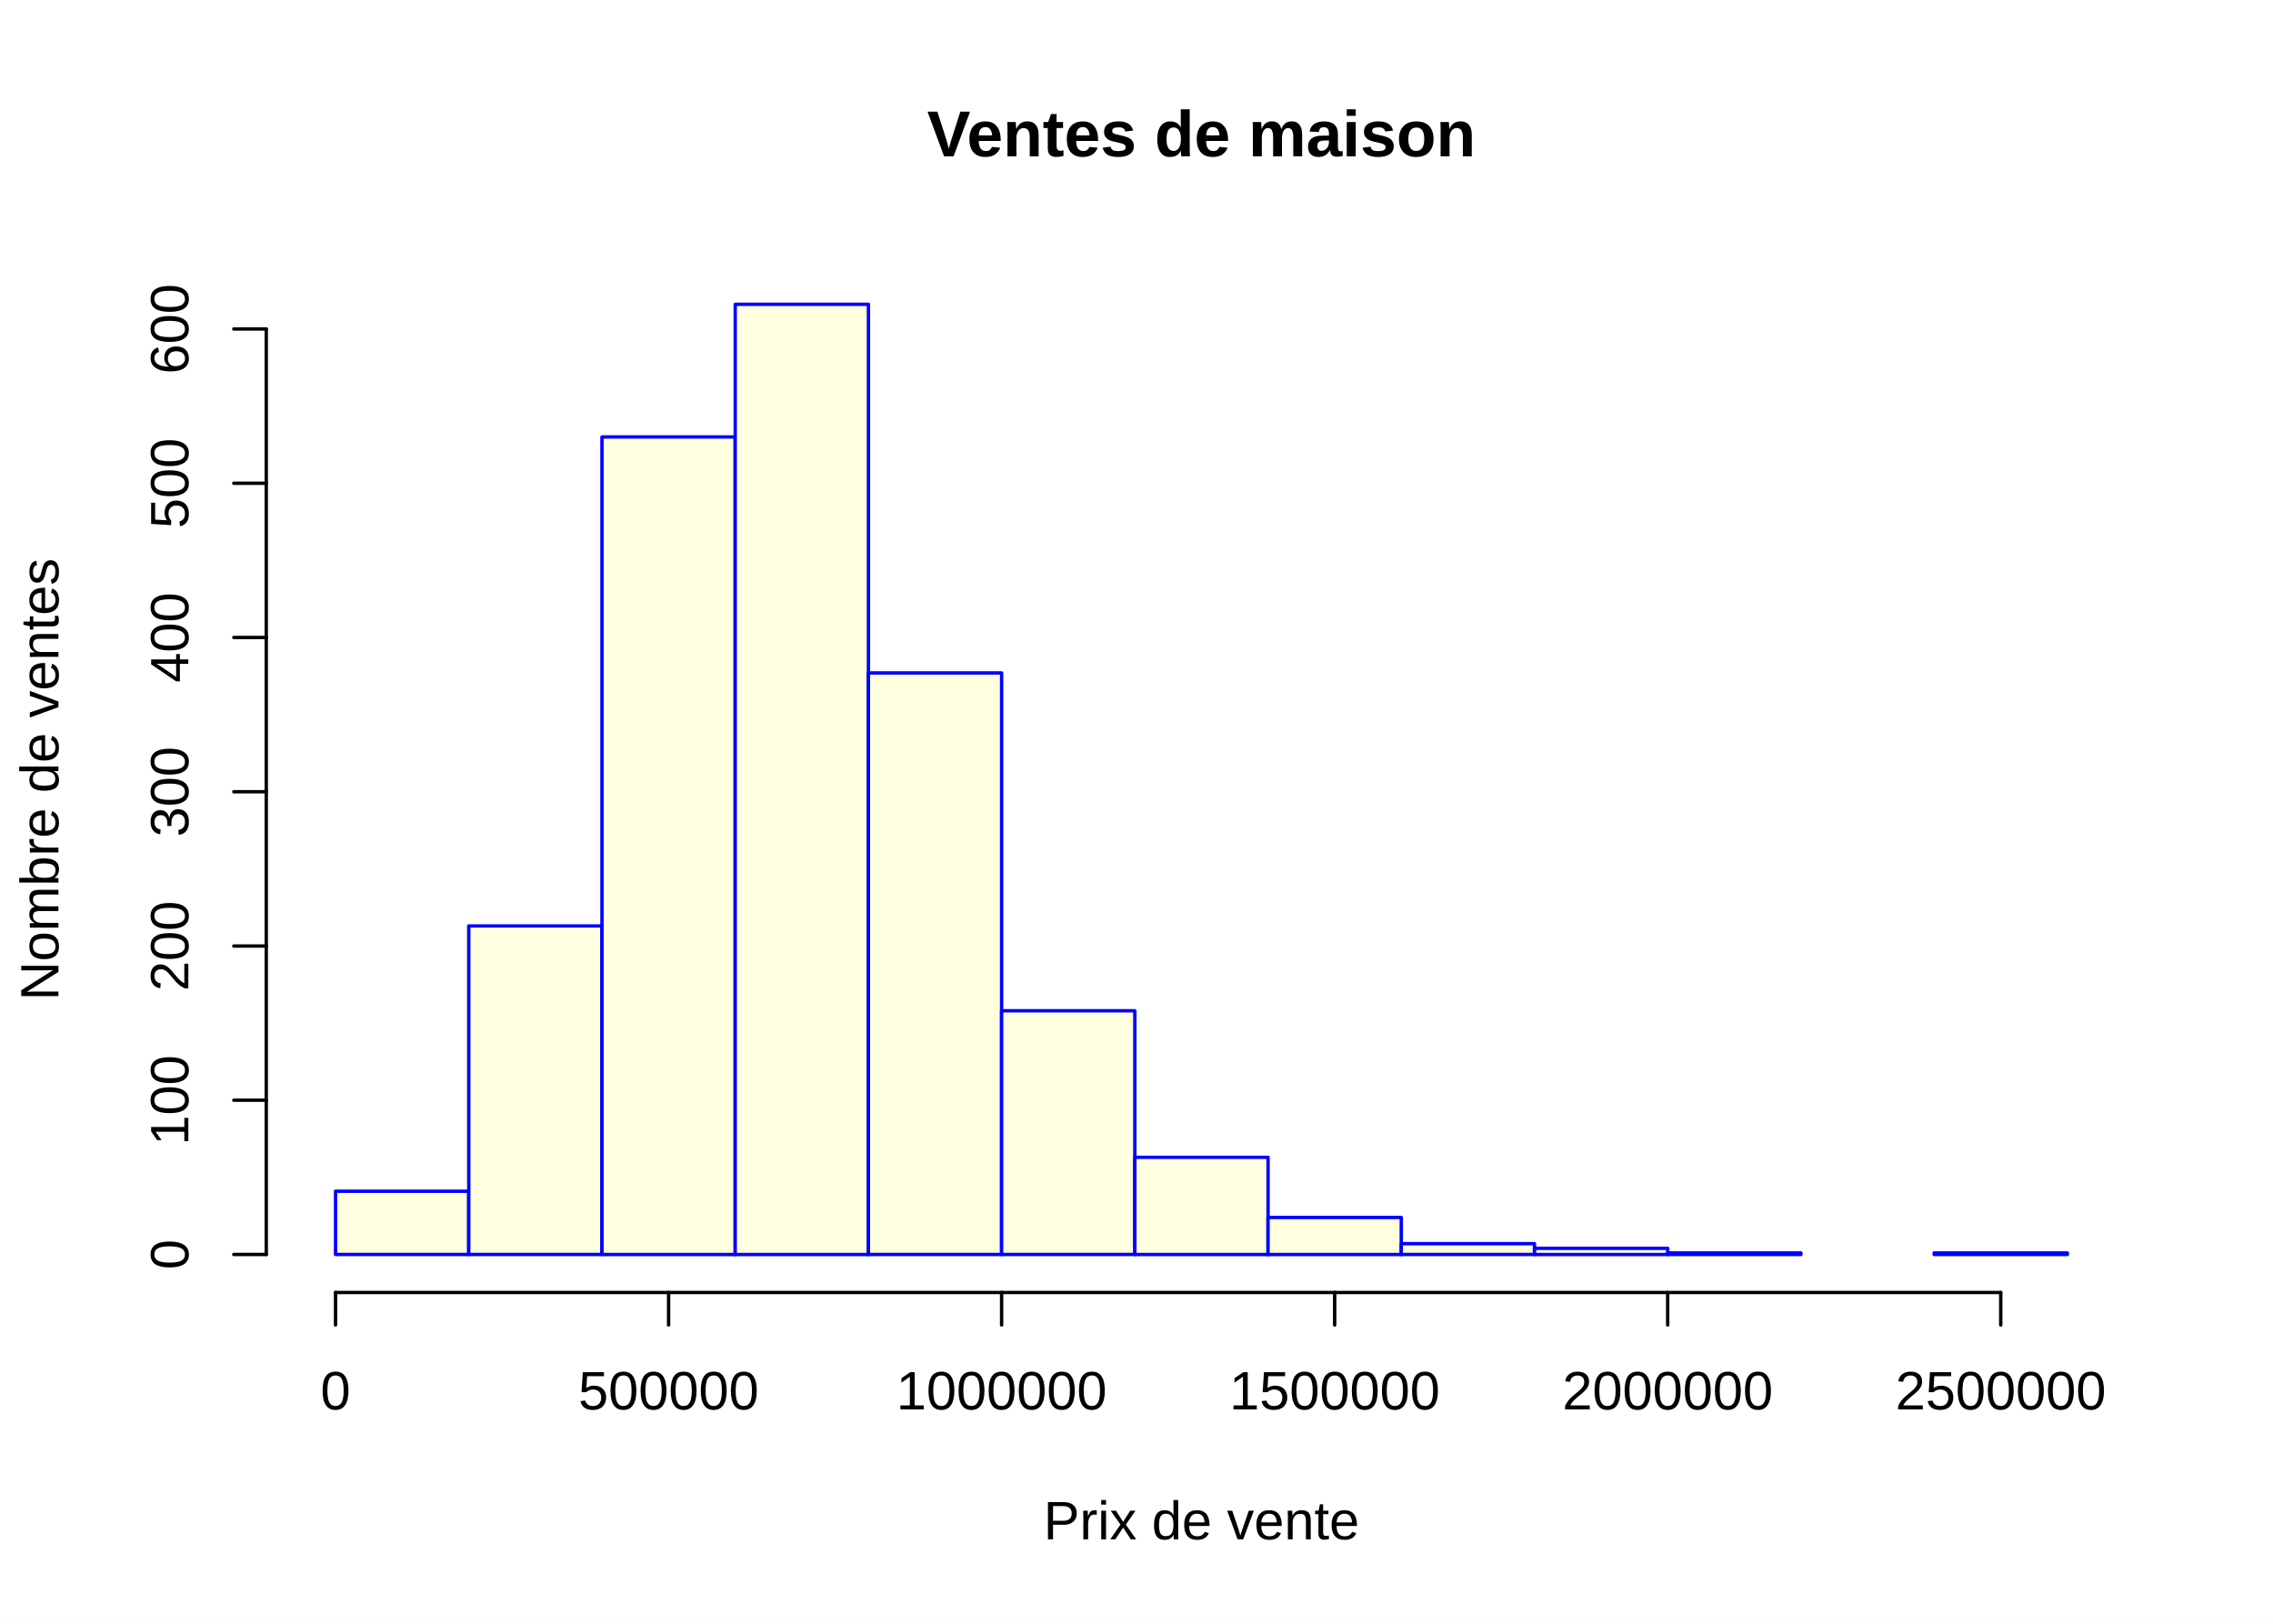
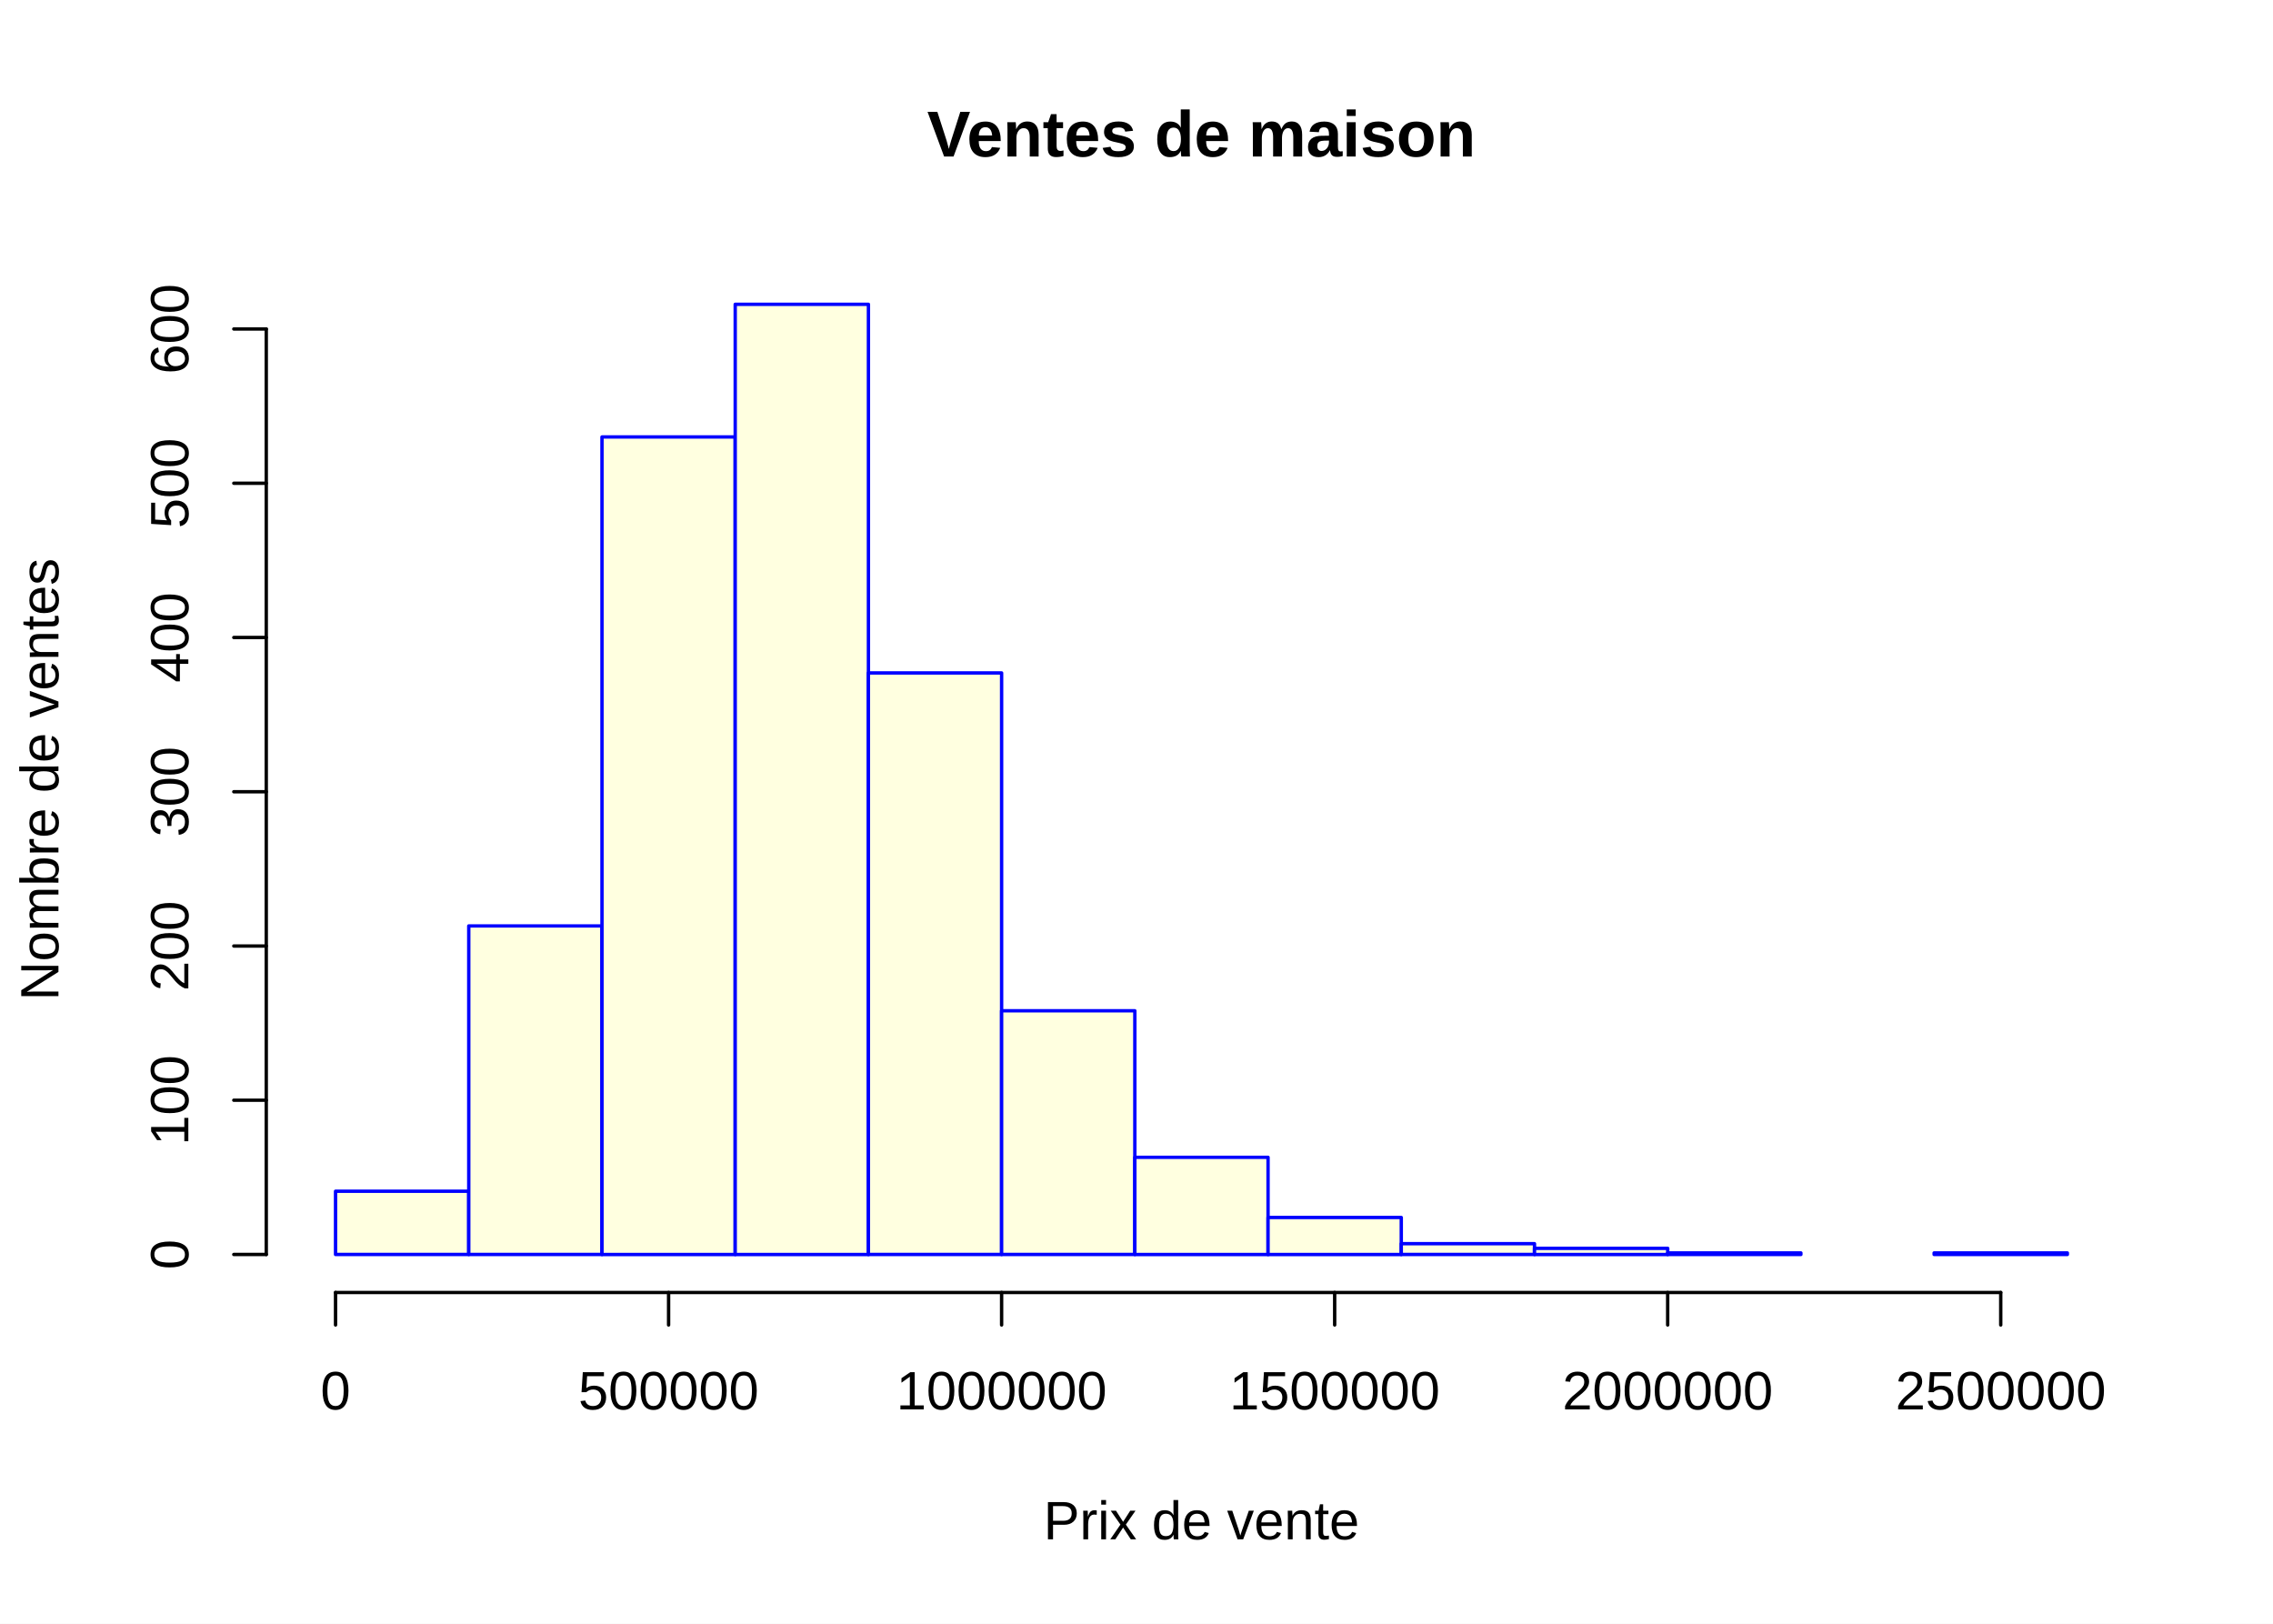
<svg xmlns="http://www.w3.org/2000/svg" class="svglite" width="504.00pt" height="360.00pt" viewBox="0 0 504.00 360.00">
  <defs>
    <style type="text/css">
    .svglite line, .svglite polyline, .svglite polygon, .svglite path, .svglite rect, .svglite circle {
      fill: none;
      stroke: #000000;
      stroke-linecap: round;
      stroke-linejoin: round;
      stroke-miterlimit: 10.00;
    }
    .svglite text {
      white-space: pre;
    }
  </style>
  </defs>
  <rect width="100%" height="100%" style="stroke: none; fill: #FFFFFF;" />
  <defs>
    <clipPath id="cpMC4wMHw1MDQuMDB8MC4wMHwzNjAuMDA=">
      <rect x="0.00" y="0.00" width="504.00" height="360.00" />
    </clipPath>
  </defs>
  <g clip-path="url(#cpMC4wMHw1MDQuMDB8MC4wMHwzNjAuMDA=)">
-     <text x="266.40" y="34.67" text-anchor="middle" style="font-size: 14.40px; font-weight: bold; font-family: &quot;Arial&quot;;" textLength="121.59px" lengthAdjust="spacingAndGlyphs">Ventes de maison</text>
-     <text x="266.40" y="341.28" text-anchor="middle" style="font-size: 12.00px; font-family: &quot;Arial&quot;;" textLength="70.05px" lengthAdjust="spacingAndGlyphs">Prix de vente</text>
-     <text transform="translate(12.96,172.80) rotate(-90)" text-anchor="middle" style="font-size: 12.00px; font-family: &quot;Arial&quot;;" textLength="98.07px" lengthAdjust="spacingAndGlyphs">Nombre de ventes</text>
+     <text x="266.40" y="34.70" text-anchor="middle" style="font-size: 14.40px; font-weight: bold; font-family: &quot;Arial&quot;;" textLength="122.38px" lengthAdjust="spacingAndGlyphs">Ventes de maison</text>
+     <text x="266.40" y="341.28" text-anchor="middle" style="font-size: 12.00px; font-family: &quot;Arial&quot;;" textLength="70.03px" lengthAdjust="spacingAndGlyphs">Prix de vente</text>
+     <text transform="translate(12.96,172.80) rotate(-90)" text-anchor="middle" style="font-size: 12.00px; font-family: &quot;Arial&quot;;" textLength="98.05px" lengthAdjust="spacingAndGlyphs">Nombre de ventes</text>
    <line x1="74.40" y1="286.56" x2="443.63" y2="286.56" style="stroke-width: 0.75;" />
    <line x1="74.40" y1="286.56" x2="74.40" y2="293.76" style="stroke-width: 0.75;" />
    <line x1="148.25" y1="286.56" x2="148.25" y2="293.76" style="stroke-width: 0.75;" />
    <line x1="222.09" y1="286.56" x2="222.09" y2="293.76" style="stroke-width: 0.75;" />
    <line x1="295.94" y1="286.56" x2="295.94" y2="293.76" style="stroke-width: 0.75;" />
    <line x1="369.78" y1="286.56" x2="369.78" y2="293.76" style="stroke-width: 0.75;" />
    <line x1="443.63" y1="286.56" x2="443.63" y2="293.76" style="stroke-width: 0.75;" />
    <text x="74.40" y="312.48" text-anchor="middle" style="font-size: 12.00px; font-family: &quot;Arial&quot;;" textLength="6.67px" lengthAdjust="spacingAndGlyphs">0</text>
    <text x="148.25" y="312.48" text-anchor="middle" style="font-size: 12.00px; font-family: &quot;Arial&quot;;" textLength="40.05px" lengthAdjust="spacingAndGlyphs">500000</text>
    <text x="222.09" y="312.48" text-anchor="middle" style="font-size: 12.00px; font-family: &quot;Arial&quot;;" textLength="46.72px" lengthAdjust="spacingAndGlyphs">1000000</text>
    <text x="295.94" y="312.48" text-anchor="middle" style="font-size: 12.00px; font-family: &quot;Arial&quot;;" textLength="46.72px" lengthAdjust="spacingAndGlyphs">1500000</text>
    <text x="369.78" y="312.48" text-anchor="middle" style="font-size: 12.00px; font-family: &quot;Arial&quot;;" textLength="46.72px" lengthAdjust="spacingAndGlyphs">2000000</text>
    <text x="443.63" y="312.48" text-anchor="middle" style="font-size: 12.00px; font-family: &quot;Arial&quot;;" textLength="46.72px" lengthAdjust="spacingAndGlyphs">2500000</text>
    <line x1="59.04" y1="278.13" x2="59.04" y2="72.94" style="stroke-width: 0.75;" />
    <line x1="59.04" y1="278.13" x2="51.84" y2="278.13" style="stroke-width: 0.75;" />
    <line x1="59.04" y1="243.93" x2="51.84" y2="243.93" style="stroke-width: 0.75;" />
    <line x1="59.04" y1="209.74" x2="51.84" y2="209.74" style="stroke-width: 0.75;" />
    <line x1="59.04" y1="175.54" x2="51.84" y2="175.54" style="stroke-width: 0.75;" />
    <line x1="59.04" y1="141.34" x2="51.84" y2="141.34" style="stroke-width: 0.75;" />
    <line x1="59.04" y1="107.14" x2="51.84" y2="107.14" style="stroke-width: 0.75;" />
    <line x1="59.04" y1="72.94" x2="51.84" y2="72.94" style="stroke-width: 0.75;" />
    <text transform="translate(41.76,278.13) rotate(-90)" text-anchor="middle" style="font-size: 12.00px; font-family: &quot;Arial&quot;;" textLength="6.67px" lengthAdjust="spacingAndGlyphs">0</text>
    <text transform="translate(41.76,243.93) rotate(-90)" text-anchor="middle" style="font-size: 12.00px; font-family: &quot;Arial&quot;;" textLength="20.02px" lengthAdjust="spacingAndGlyphs">100</text>
    <text transform="translate(41.76,209.74) rotate(-90)" text-anchor="middle" style="font-size: 12.00px; font-family: &quot;Arial&quot;;" textLength="20.02px" lengthAdjust="spacingAndGlyphs">200</text>
    <text transform="translate(41.76,175.54) rotate(-90)" text-anchor="middle" style="font-size: 12.00px; font-family: &quot;Arial&quot;;" textLength="20.02px" lengthAdjust="spacingAndGlyphs">300</text>
    <text transform="translate(41.76,141.34) rotate(-90)" text-anchor="middle" style="font-size: 12.00px; font-family: &quot;Arial&quot;;" textLength="20.02px" lengthAdjust="spacingAndGlyphs">400</text>
    <text transform="translate(41.76,107.14) rotate(-90)" text-anchor="middle" style="font-size: 12.00px; font-family: &quot;Arial&quot;;" textLength="20.02px" lengthAdjust="spacingAndGlyphs">500</text>
    <text transform="translate(41.76,72.94) rotate(-90)" text-anchor="middle" style="font-size: 12.00px; font-family: &quot;Arial&quot;;" textLength="20.02px" lengthAdjust="spacingAndGlyphs">600</text>
  </g>
  <defs>
    <clipPath id="cpNTkuMDR8NDczLjc2fDU5LjA0fDI4Ni41Ng==">
      <rect x="59.04" y="59.04" width="414.72" height="227.52" />
    </clipPath>
  </defs>
  <g clip-path="url(#cpNTkuMDR8NDczLjc2fDU5LjA0fDI4Ni41Ng==)">
    <rect x="74.40" y="264.11" width="29.54" height="14.02" style="stroke-width: 0.75; stroke: #0000FF; fill: #FFFFE0;" />
    <rect x="103.94" y="205.29" width="29.54" height="72.84" style="stroke-width: 0.75; stroke: #0000FF; fill: #FFFFE0;" />
    <rect x="133.48" y="96.88" width="29.54" height="181.26" style="stroke-width: 0.75; stroke: #0000FF; fill: #FFFFE0;" />
    <rect x="163.02" y="67.47" width="29.54" height="210.67" style="stroke-width: 0.75; stroke: #0000FF; fill: #FFFFE0;" />
    <rect x="192.55" y="149.20" width="29.54" height="128.93" style="stroke-width: 0.75; stroke: #0000FF; fill: #FFFFE0;" />
    <rect x="222.09" y="224.10" width="29.54" height="54.03" style="stroke-width: 0.75; stroke: #0000FF; fill: #FFFFE0;" />
    <rect x="251.63" y="256.59" width="29.54" height="21.55" style="stroke-width: 0.75; stroke: #0000FF; fill: #FFFFE0;" />
    <rect x="281.17" y="269.93" width="29.54" height="8.21" style="stroke-width: 0.75; stroke: #0000FF; fill: #FFFFE0;" />
    <rect x="310.71" y="275.74" width="29.54" height="2.39" style="stroke-width: 0.75; stroke: #0000FF; fill: #FFFFE0;" />
    <rect x="340.25" y="276.77" width="29.54" height="1.37" style="stroke-width: 0.75; stroke: #0000FF; fill: #FFFFE0;" />
    <rect x="369.78" y="277.79" width="29.54" height="0.34" style="stroke-width: 0.75; stroke: #0000FF; fill: #FFFFE0;" />
    <rect x="399.32" y="278.13" width="29.54" height="0.00" style="stroke-width: 0.75; stroke: #0000FF; fill: #FFFFE0;" />
    <rect x="428.86" y="277.79" width="29.54" height="0.34" style="stroke-width: 0.75; stroke: #0000FF; fill: #FFFFE0;" />
  </g>
</svg>
